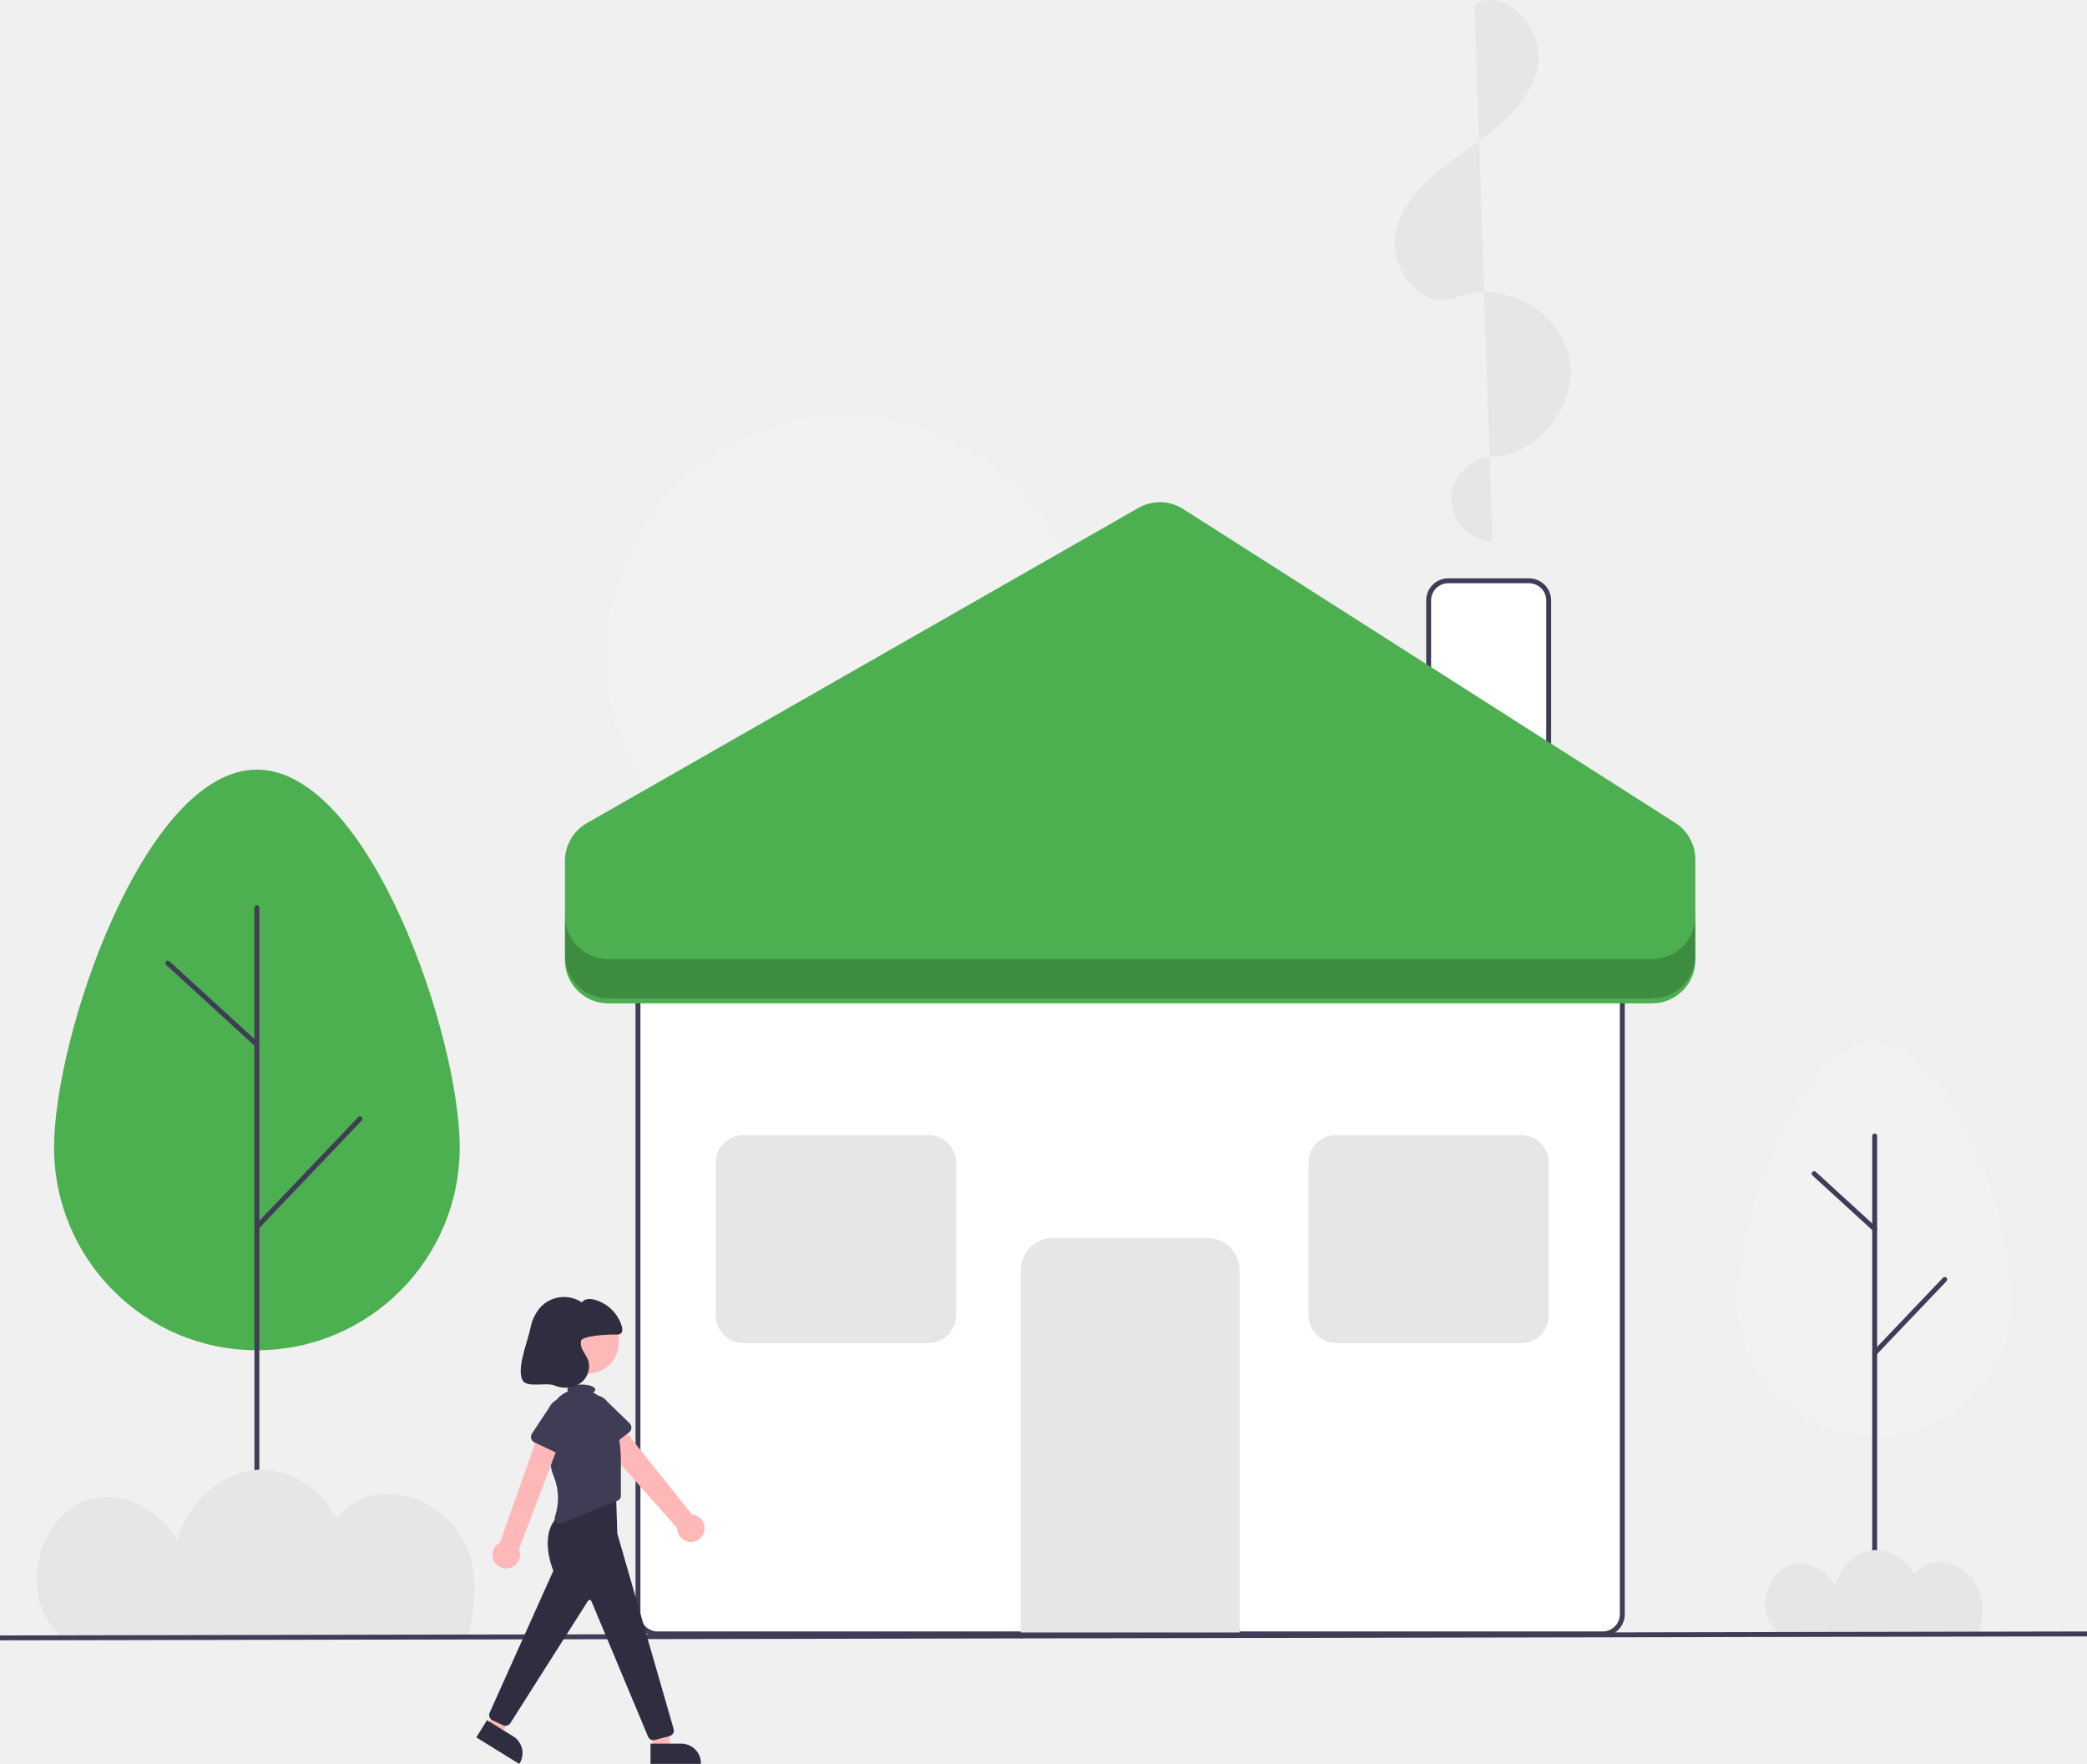
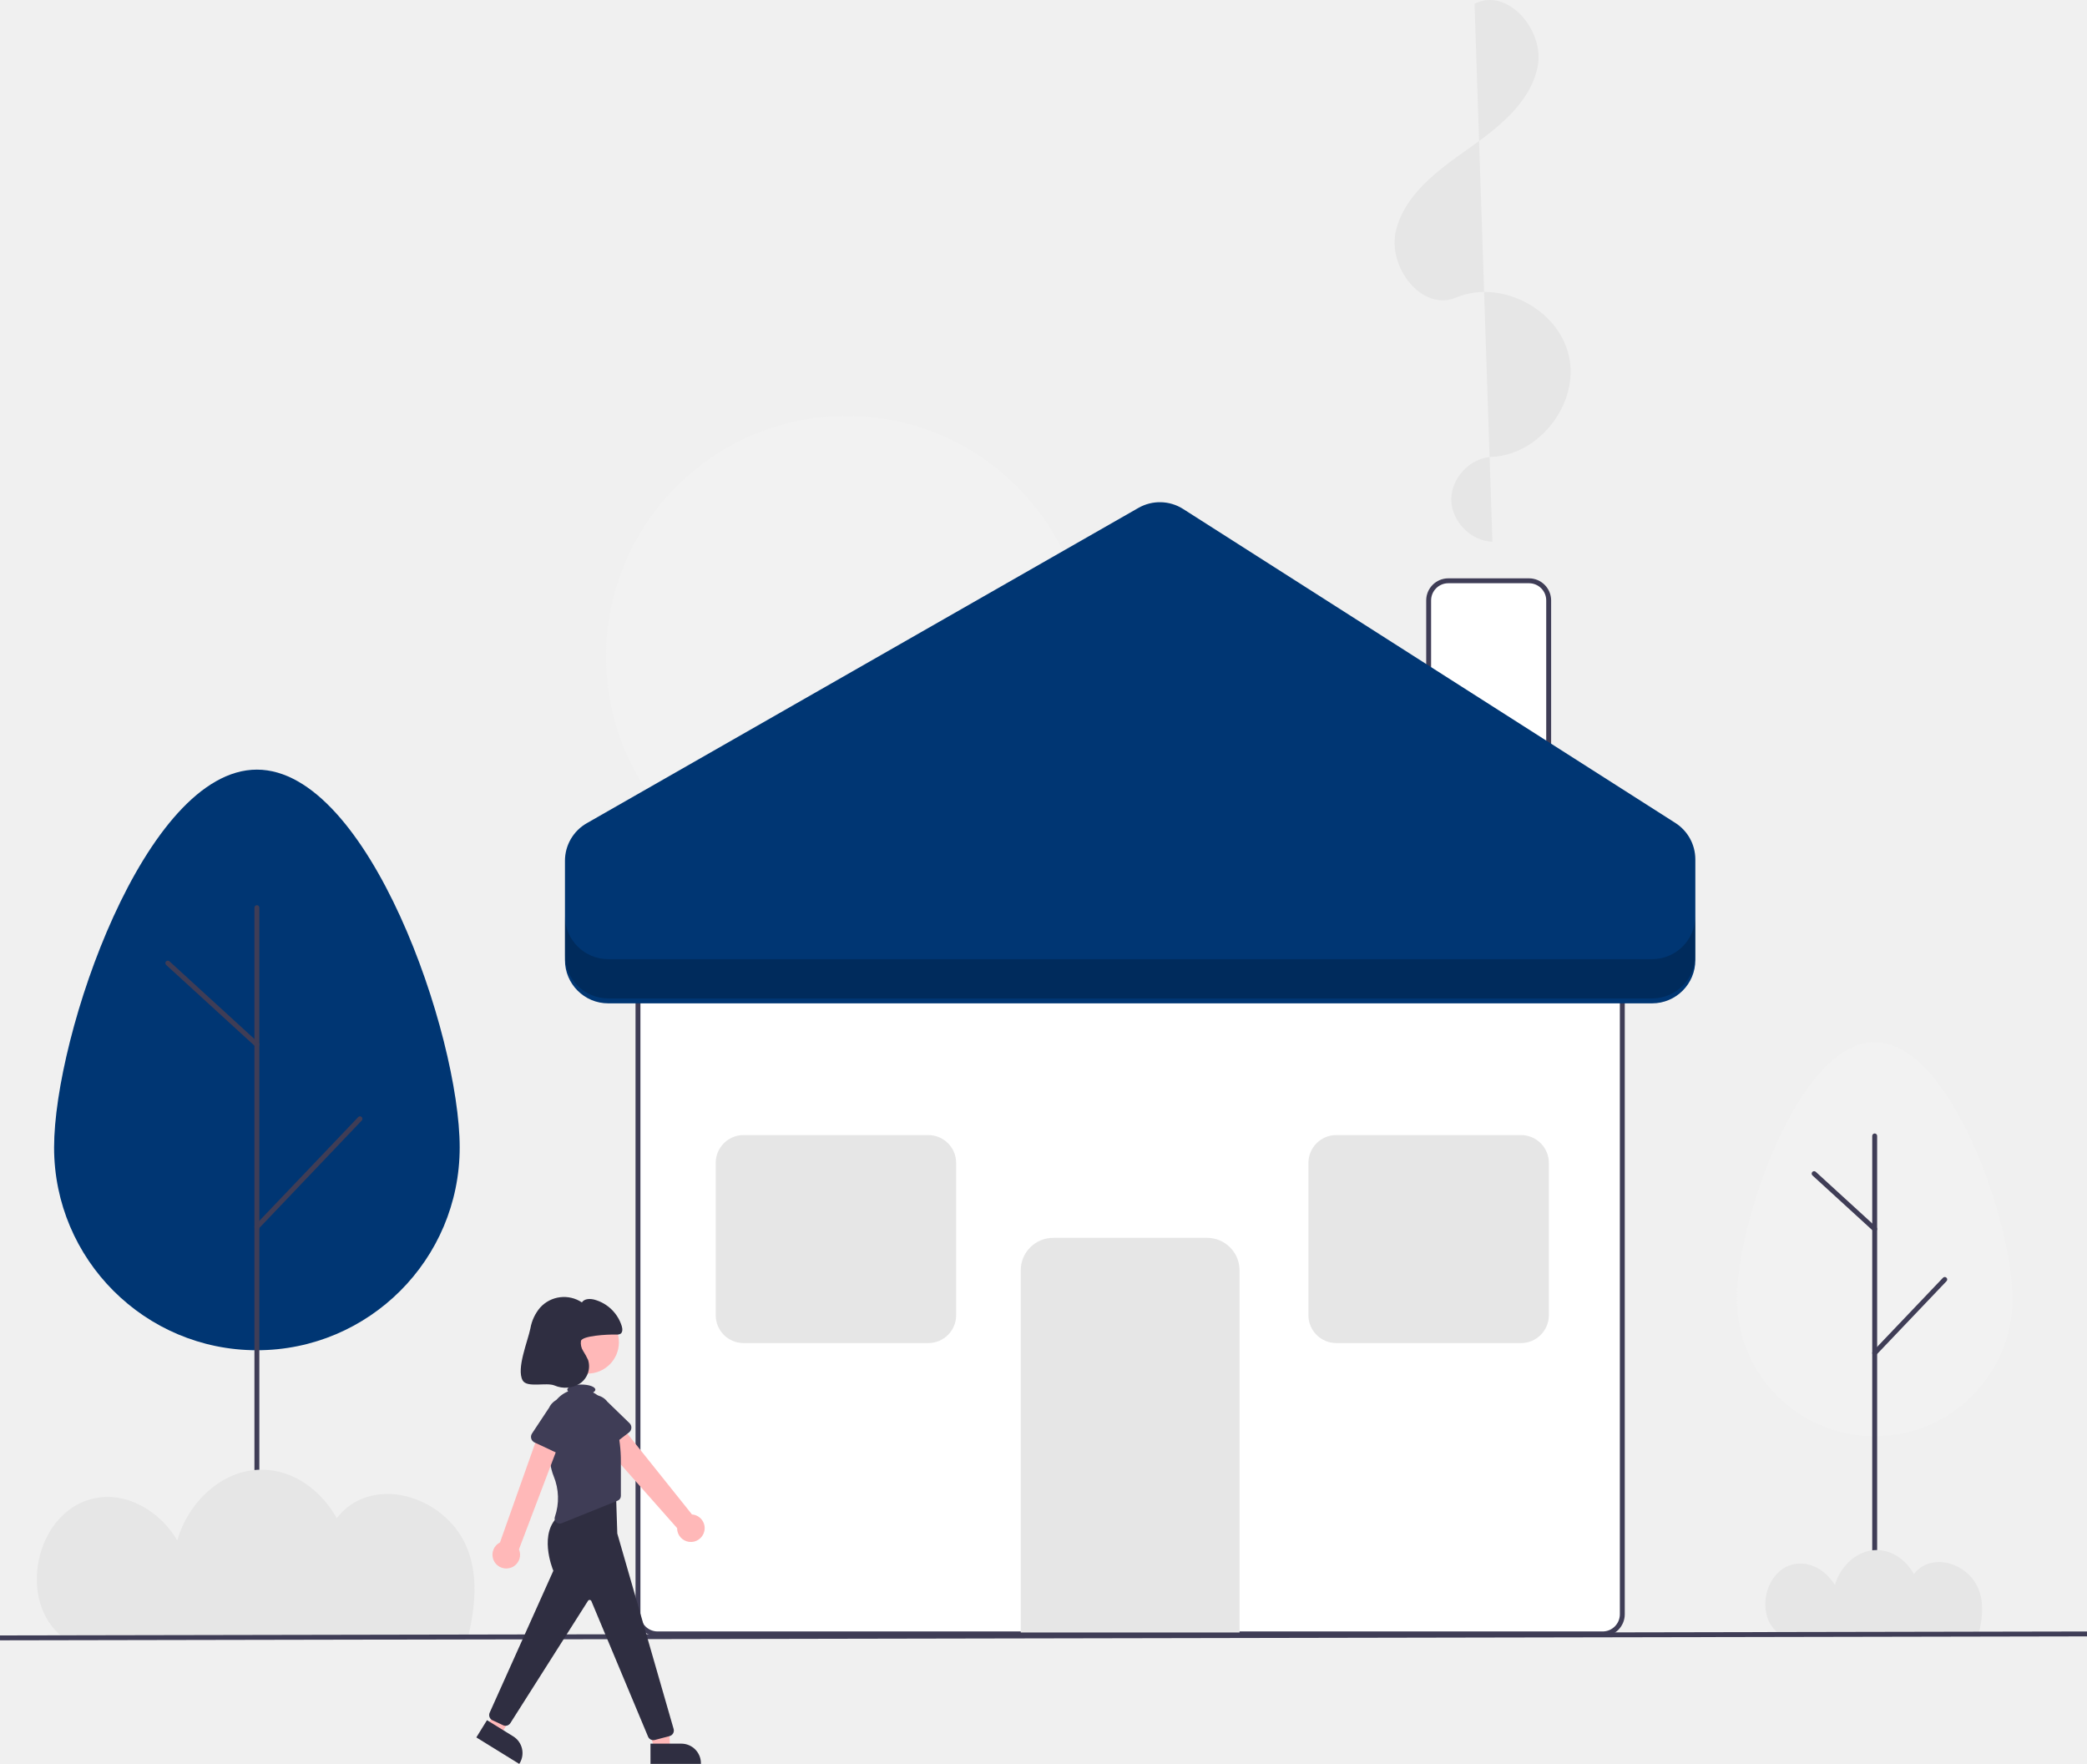
<svg xmlns="http://www.w3.org/2000/svg" data-name="Layer 1" width="849.967" height="718.357" viewBox="0 0 849.967 718.357">
  <path d="M827.735,757.233H442.841a9.01,9.01,0,0,1-9-9V485.411a9.01,9.01,0,0,1,9-9H827.735a9.01,9.01,0,0,1,9,9V748.233A9.01,9.01,0,0,1,827.735,757.233Z" transform="translate(-175.0165 -90.82125)" fill="#fff" />
  <path d="M827.735,757.233H442.841a9.01,9.01,0,0,1-9-9V485.411a9.01,9.01,0,0,1,9-9H827.735a9.01,9.01,0,0,1,9,9V748.233A9.01,9.01,0,0,1,827.735,757.233ZM442.841,478.411a7.008,7.008,0,0,0-7,7V748.233a7.008,7.008,0,0,0,7,7H827.735a7.008,7.008,0,0,0,7-7V485.411a7.008,7.008,0,0,0-7-7Z" transform="translate(-175.0165 -90.82125)" fill="#3f3d56" />
  <path d="M679.842,755.652H590.734V608.132a13.212,13.212,0,0,1,13.197-13.197h62.715A13.212,13.212,0,0,1,679.842,608.132Z" transform="translate(-175.0165 -90.82125)" fill="#e6e6e6" />
  <path d="M806.743,420.388H755.856v-85.044a9.01,9.01,0,0,1,9-9h32.888a9.01,9.01,0,0,1,9,9Z" transform="translate(-175.0165 -90.82125)" fill="#fff" />
  <path d="M806.743,420.388H755.856v-85.044a9.01,9.01,0,0,1,9-9h32.888a9.01,9.01,0,0,1,9,9Zm-48.888-2h46.888v-83.044a7.008,7.008,0,0,0-7-7H764.856a7.008,7.008,0,0,0-7,7Z" transform="translate(-175.0165 -90.82125)" fill="#3f3d56" />
  <circle cx="344.82" cy="267.387" r="97.992" fill="#f2f2f2" />
  <path d="M782.824,311.435c-8.825-.277-16.681-8.326-16.744-17.156s7.677-16.99,16.497-17.393c19.64-.898,35.719-21.974,31.397-41.154s-27.887-31.322-46.014-23.71c-13.905,5.839-27.957-12.559-24.432-27.223s16.86-24.511,29.2-33.182,25.54-18.852,28.518-33.636S788.978,85.487,775.544,92.34" transform="translate(-175.0165 -90.82125)" fill="#e6e6e6" />
  <path d="M553.097,637.787h-75.27A11.337,11.337,0,0,1,466.502,626.462v-62.054a11.337,11.337,0,0,1,11.324-11.324H553.097a11.337,11.337,0,0,1,11.324,11.324v62.054A11.337,11.337,0,0,1,553.097,637.787Z" transform="translate(-175.0165 -90.82125)" fill="#e6e6e6" />
  <path d="M794.491,637.787h-75.27a11.337,11.337,0,0,1-11.324-11.325v-62.054a11.337,11.337,0,0,1,11.324-11.324h75.27a11.337,11.337,0,0,1,11.324,11.324v62.054A11.337,11.337,0,0,1,794.491,637.787Z" transform="translate(-175.0165 -90.82125)" fill="#e6e6e6" />
-   <path d="M405.105,481.817V441.38a17.622,17.622,0,0,1,8.877-15.299L638.658,297.667a17.622,17.622,0,0,1,18.22.442L857.326,425.959a17.622,17.622,0,0,1,8.146,14.857v41.001a17.622,17.622,0,0,1-17.622,17.622H422.726A17.622,17.622,0,0,1,405.105,481.817Z" transform="translate(-175.0165 -90.82125)" fill="#4caf50" />
+   <path d="M405.105,481.817V441.38a17.622,17.622,0,0,1,8.877-15.299L638.658,297.667a17.622,17.622,0,0,1,18.22.442L857.326,425.959a17.622,17.622,0,0,1,8.146,14.857v41.001a17.622,17.622,0,0,1-17.622,17.622H422.726A17.622,17.622,0,0,1,405.105,481.817Z" transform="translate(-175.0165 -90.82125)" fill="#003673" />
  <path d="M847.85,481.435H422.726a17.622,17.622,0,0,1-17.622-17.622v16a17.622,17.622,0,0,0,17.622,17.622H847.85a17.622,17.622,0,0,0,17.622-17.622v-16A17.622,17.622,0,0,1,847.85,481.435Z" transform="translate(-175.0165 -90.82125)" opacity="0.2" />
  <path d="M882.367,619.811c0-31.009,25.138-104.593,56.148-104.593S994.662,588.802,994.662,619.811a56.148,56.148,0,0,1-112.295,0Z" transform="translate(-175.0165 -90.82125)" fill="#f2f2f2" />
  <path d="M938.514,756.04a1,1,0,0,1-1-1V553.429a1,1,0,0,1,2,0V755.04A1,1,0,0,1,938.514,756.04Z" transform="translate(-175.0165 -90.82125)" fill="#3f3d56" />
  <path d="M938.514,642.835a1.0 1,0,0,1-.724-1.69L966.333,611.193a1,1,0,1,1,1.448,1.38L939.238,642.525A.998.998,0,0,1,938.514,642.835Z" transform="translate(-175.0165 -90.82125)" fill="#3f3d56" />
  <path d="M938.514,592.337a.995.995,0,0,1-.675-.262l-24.666-22.552A1.0 1,0,1,1,914.523,568.047l24.666,22.552a1.0 1,0,0,1-.675,1.738Z" transform="translate(-175.0165 -90.82125)" fill="#3f3d56" />
-   <path d="M197.045,558.113c0-45.616,36.979-153.861,82.595-153.861s82.595,108.245,82.595,153.861a82.595,82.595,0,1,1-165.191,0Z" transform="translate(-175.0165 -90.82125)" fill="#4caf50" />
+   <path d="M197.045,558.113c0-45.616,36.979-153.861,82.595-153.861s82.595,108.245,82.595,153.861a82.595,82.595,0,1,1-165.191,0Z" transform="translate(-175.0165 -90.82125)" fill="#003673" />
  <path d="M279.64,758.04a1,1,0,0,1-1-1V460.462a1,1,0,0,1,2,0V757.04A1,1,0,0,1,279.64,758.04Z" transform="translate(-175.0165 -90.82125)" fill="#3f3d56" />
  <path d="M279.64,591.51a1.0 1,0,0,1-.724-1.69l41.987-44.06a1,1,0,1,1,1.448,1.38l-41.987,44.06A.997.997,0,0,1,279.64,591.51Z" transform="translate(-175.0165 -90.82125)" fill="#3f3d56" />
  <path d="M279.64,517.226a.997.997,0,0,1-.675-.262l-36.285-33.175a1,1,0,0,1,1.35-1.476L280.315,515.488a1.0 1,0,0,1-.675,1.738Z" transform="translate(-175.0165 -90.82125)" fill="#3f3d56" />
  <path d="M899.292,755.941c.095.073.194.139.29.211h81.31c1.593-6.455,2.156-12.917-.224-18.529-3.391-7.997-13.426-12.988-21.404-9.554a12.182,12.182,0,0,0-4.785,3.786c-3.118-5.581-8.71-9.789-15.166-9.784-8.088.006-14.812,6.62-17.007,14.259-3.534-5.965-10.513-10.133-17.336-8.34C893.561,730.988,889.957,748.726,899.292,755.941Z" transform="translate(-175.0165 -90.82125)" fill="#e6e6e6" />
  <path d="M200.757,757.726c.191.148.393.281.586.425H365.486c3.216-13.031,4.352-26.077-.452-37.405-6.845-16.143-27.103-26.22-43.208-19.287a24.592,24.592,0,0,0-9.659,7.642c-6.294-11.266-17.584-19.761-30.616-19.751-16.327.012-29.901,13.363-34.332,28.786-7.133-12.041-21.224-20.456-34.996-16.836C189.188,707.354,181.912,743.162,200.757,757.726Z" transform="translate(-175.0165 -90.82125)" fill="#e6e6e6" />
  <rect x="175.018" y="756.042" width="849.965" height="2" transform="translate(-176.4479 -89.68465) rotate(-0.10841)" fill="#3f3d56" />
  <path d="M461.831,714.539a5.582,5.582,0,0,0-4.99-6.954l-31.757-39.704-7.858,7.324,33.548,37.927a5.612,5.612,0,0,0,11.057,1.408Z" transform="translate(-175.0165 -90.82125)" fill="#ffb8b8" />
  <path d="M431.176,674.188l-10.036,7.686a2.503,2.503,0,0,1-3.71-.773l-6.114-11.021a6.951,6.951,0,0,1,11.062-8.42l9.019,8.744a2.503,2.503,0,0,1-.221,3.784Z" transform="translate(-175.0165 -90.82125)" fill="#3f3d56" />
  <circle cx="239.304" cy="546.635" r="12.762" fill="#ffb8b8" />
  <polygon points="266.547 712.182 272.918 712.182 272.311 700.259 262.909 700.259 266.547 712.182" fill="#ffb8b8" />
  <path d="M439.939,800.924l12.546-.001h.001a7.995,7.995,0,0,1,7.995,7.995v.26l-20.541.001Z" transform="translate(-175.0165 -90.82125)" fill="#2f2e41" />
  <polygon points="198.626 703.163 204.046 706.511 209.796 696.048 203.238 691.945 198.626 703.163" fill="#ffb8b8" />
  <path d="M373.353,791.361l10.673,6.593 0.0 0a7.995,7.995,0,0,1,2.6,11.004l-.137.221-17.476-10.795Z" transform="translate(-175.0165 -90.82125)" fill="#2f2e41" />
  <path d="M441.103,799.508a2.334,2.334,0,0,1-2.181-1.508l-23.043-55.094a.78.78,0,0,0-1.377-.167L382.845,792.608a2.33,2.33,0,0,1-2.93.815l-4.332-2.022a2.348,2.348,0,0,1-1.145-3.076l25.936-57.812c-.566-1.378-6.09-15.524,2.397-22.513l.059-.037L425.844,697.697l.58,17.654,22.938,79.588a2.338,2.338,0,0,1-1.652,2.909l-6.008,1.581A2.346,2.346,0,0,1,441.103,799.508Z" transform="translate(-175.0165 -90.82125)" fill="#2f2e41" />
  <path d="M426.192,671.874c-.876-3.517-2.119-7.062-3.783-8.699a21.075,21.075,0,0,1-1.722-1.897,12.613,12.613,0,0,0-4.131-3.385c.587-.326.93-.716.93-1.135,0-1.148-2.559-2.078-5.716-2.078s-5.716.931-5.716,2.078a1.014,1.014,0,0,0,.34.7,12.163,12.163,0,0,0-7.52,10.14c-.738,7.906-.954,18.013,1.633,24.406a23.534,23.534,0,0,1,.485,16.586,2.076,2.076,0,0,0,2.748,2.582l22.836-9.202a2.078,2.078,0,0,0,1.302-1.928V686.066A58.694,58.694,0,0,0,426.192,671.874Z" transform="translate(-175.0165 -90.82125)" fill="#3f3d56" />
  <path d="M382.5,729.438a5.582,5.582,0,0,0,3.868-7.636l17.867-47.117-9.061-2.339-16.526,46.632a5.612,5.612,0,0,0,3.851,10.46Z" transform="translate(-175.0165 -90.82125)" fill="#ffb8b8" />
  <path d="M404.161,683.625l-11.449-5.359a2.503,2.503,0,0,1-1.026-3.649l6.958-10.508A6.951,6.951,0,0,1,411.218,670.04l-3.598,12.036a2.503,2.503,0,0,1-3.459,1.549Z" transform="translate(-175.0165 -90.82125)" fill="#3f3d56" />
  <path d="M426.044,634.315a2.91,2.91,0,0,0,1.674-.303c.941-.616.849-2.016.53-3.096A16.109,16.109,0,0,0,417.153,620.12c-1.817-.483-4.116-.464-5.155,1.102a13.124,13.124,0,0,0-16.98,2.086,17.781,17.781,0,0,0-3.986,8.493c-1.091,5.343-5.761,16.364-3.174,21.164,1.722,3.194,9.644.705,12.996,2.097a11.068,11.068,0,0,0,10.402-.84,8.488,8.488,0,0,0,3.264-9.569,29.612,29.612,0,0,0-2.024-3.685,5.929,5.929,0,0,1-.879-4.023C412.085,634.811,422.159,634.235,426.044,634.315Z" transform="translate(-175.0165 -90.82125)" fill="#2f2e41" />
</svg>
